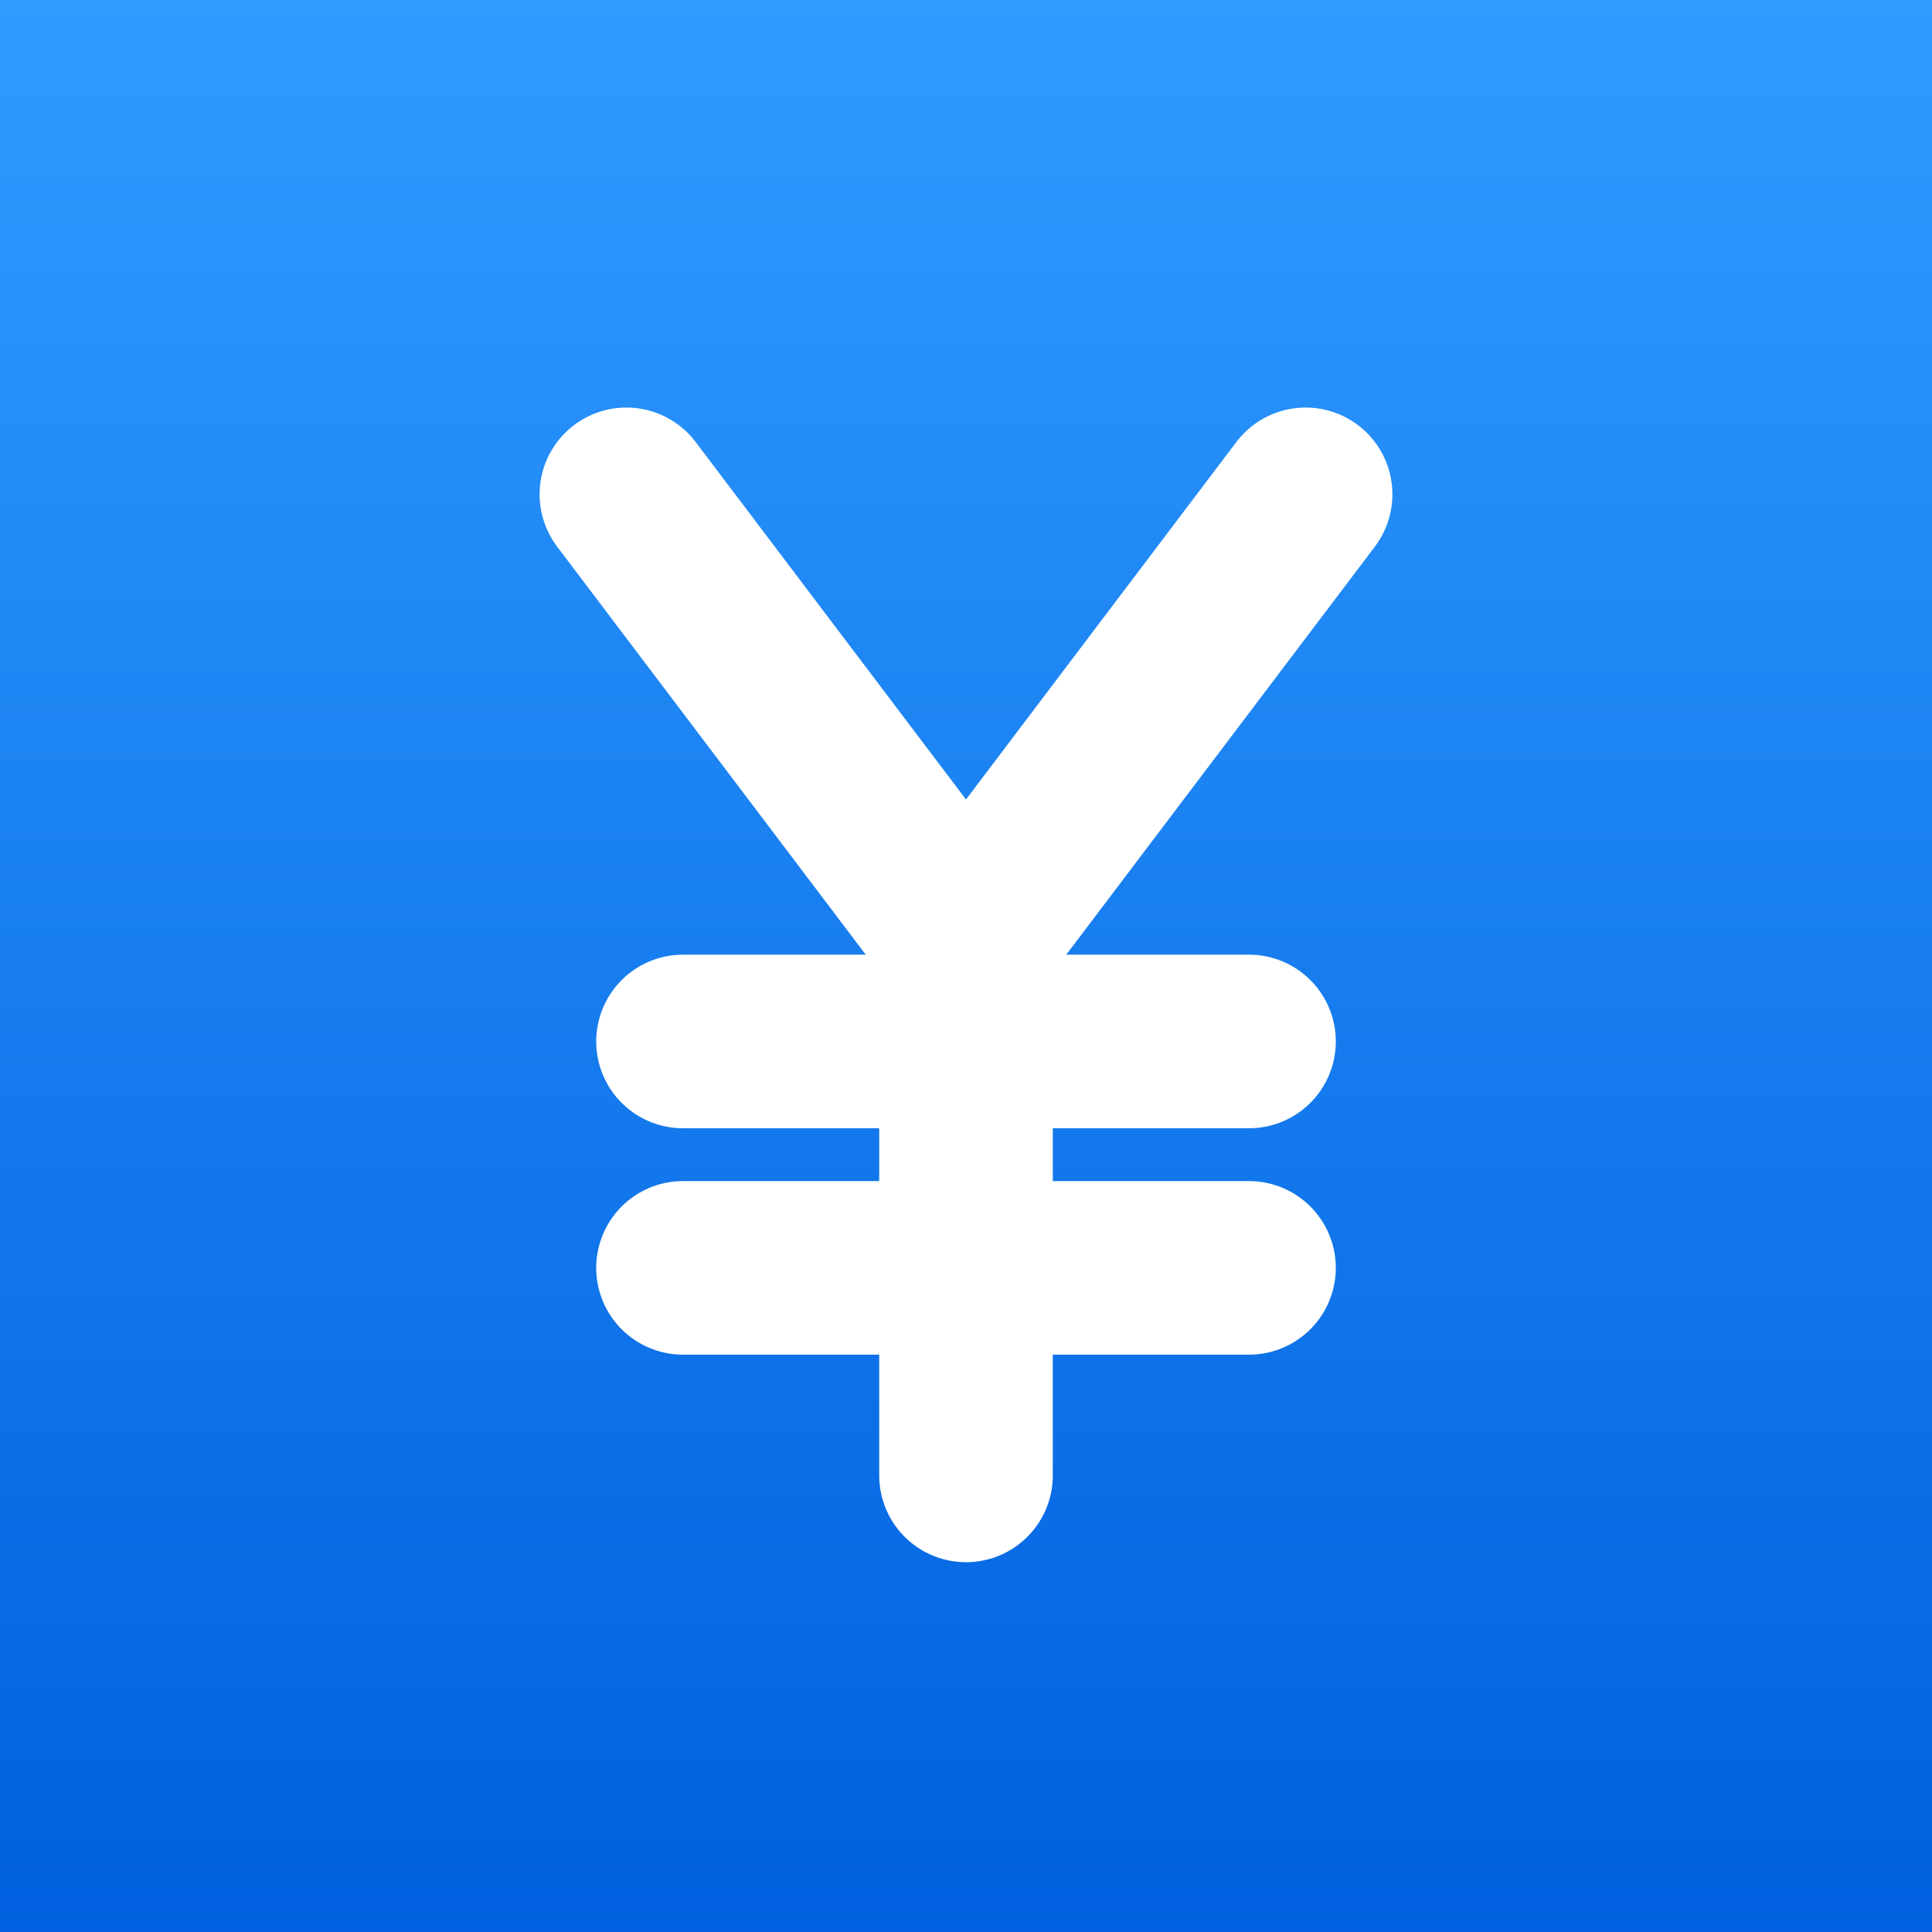
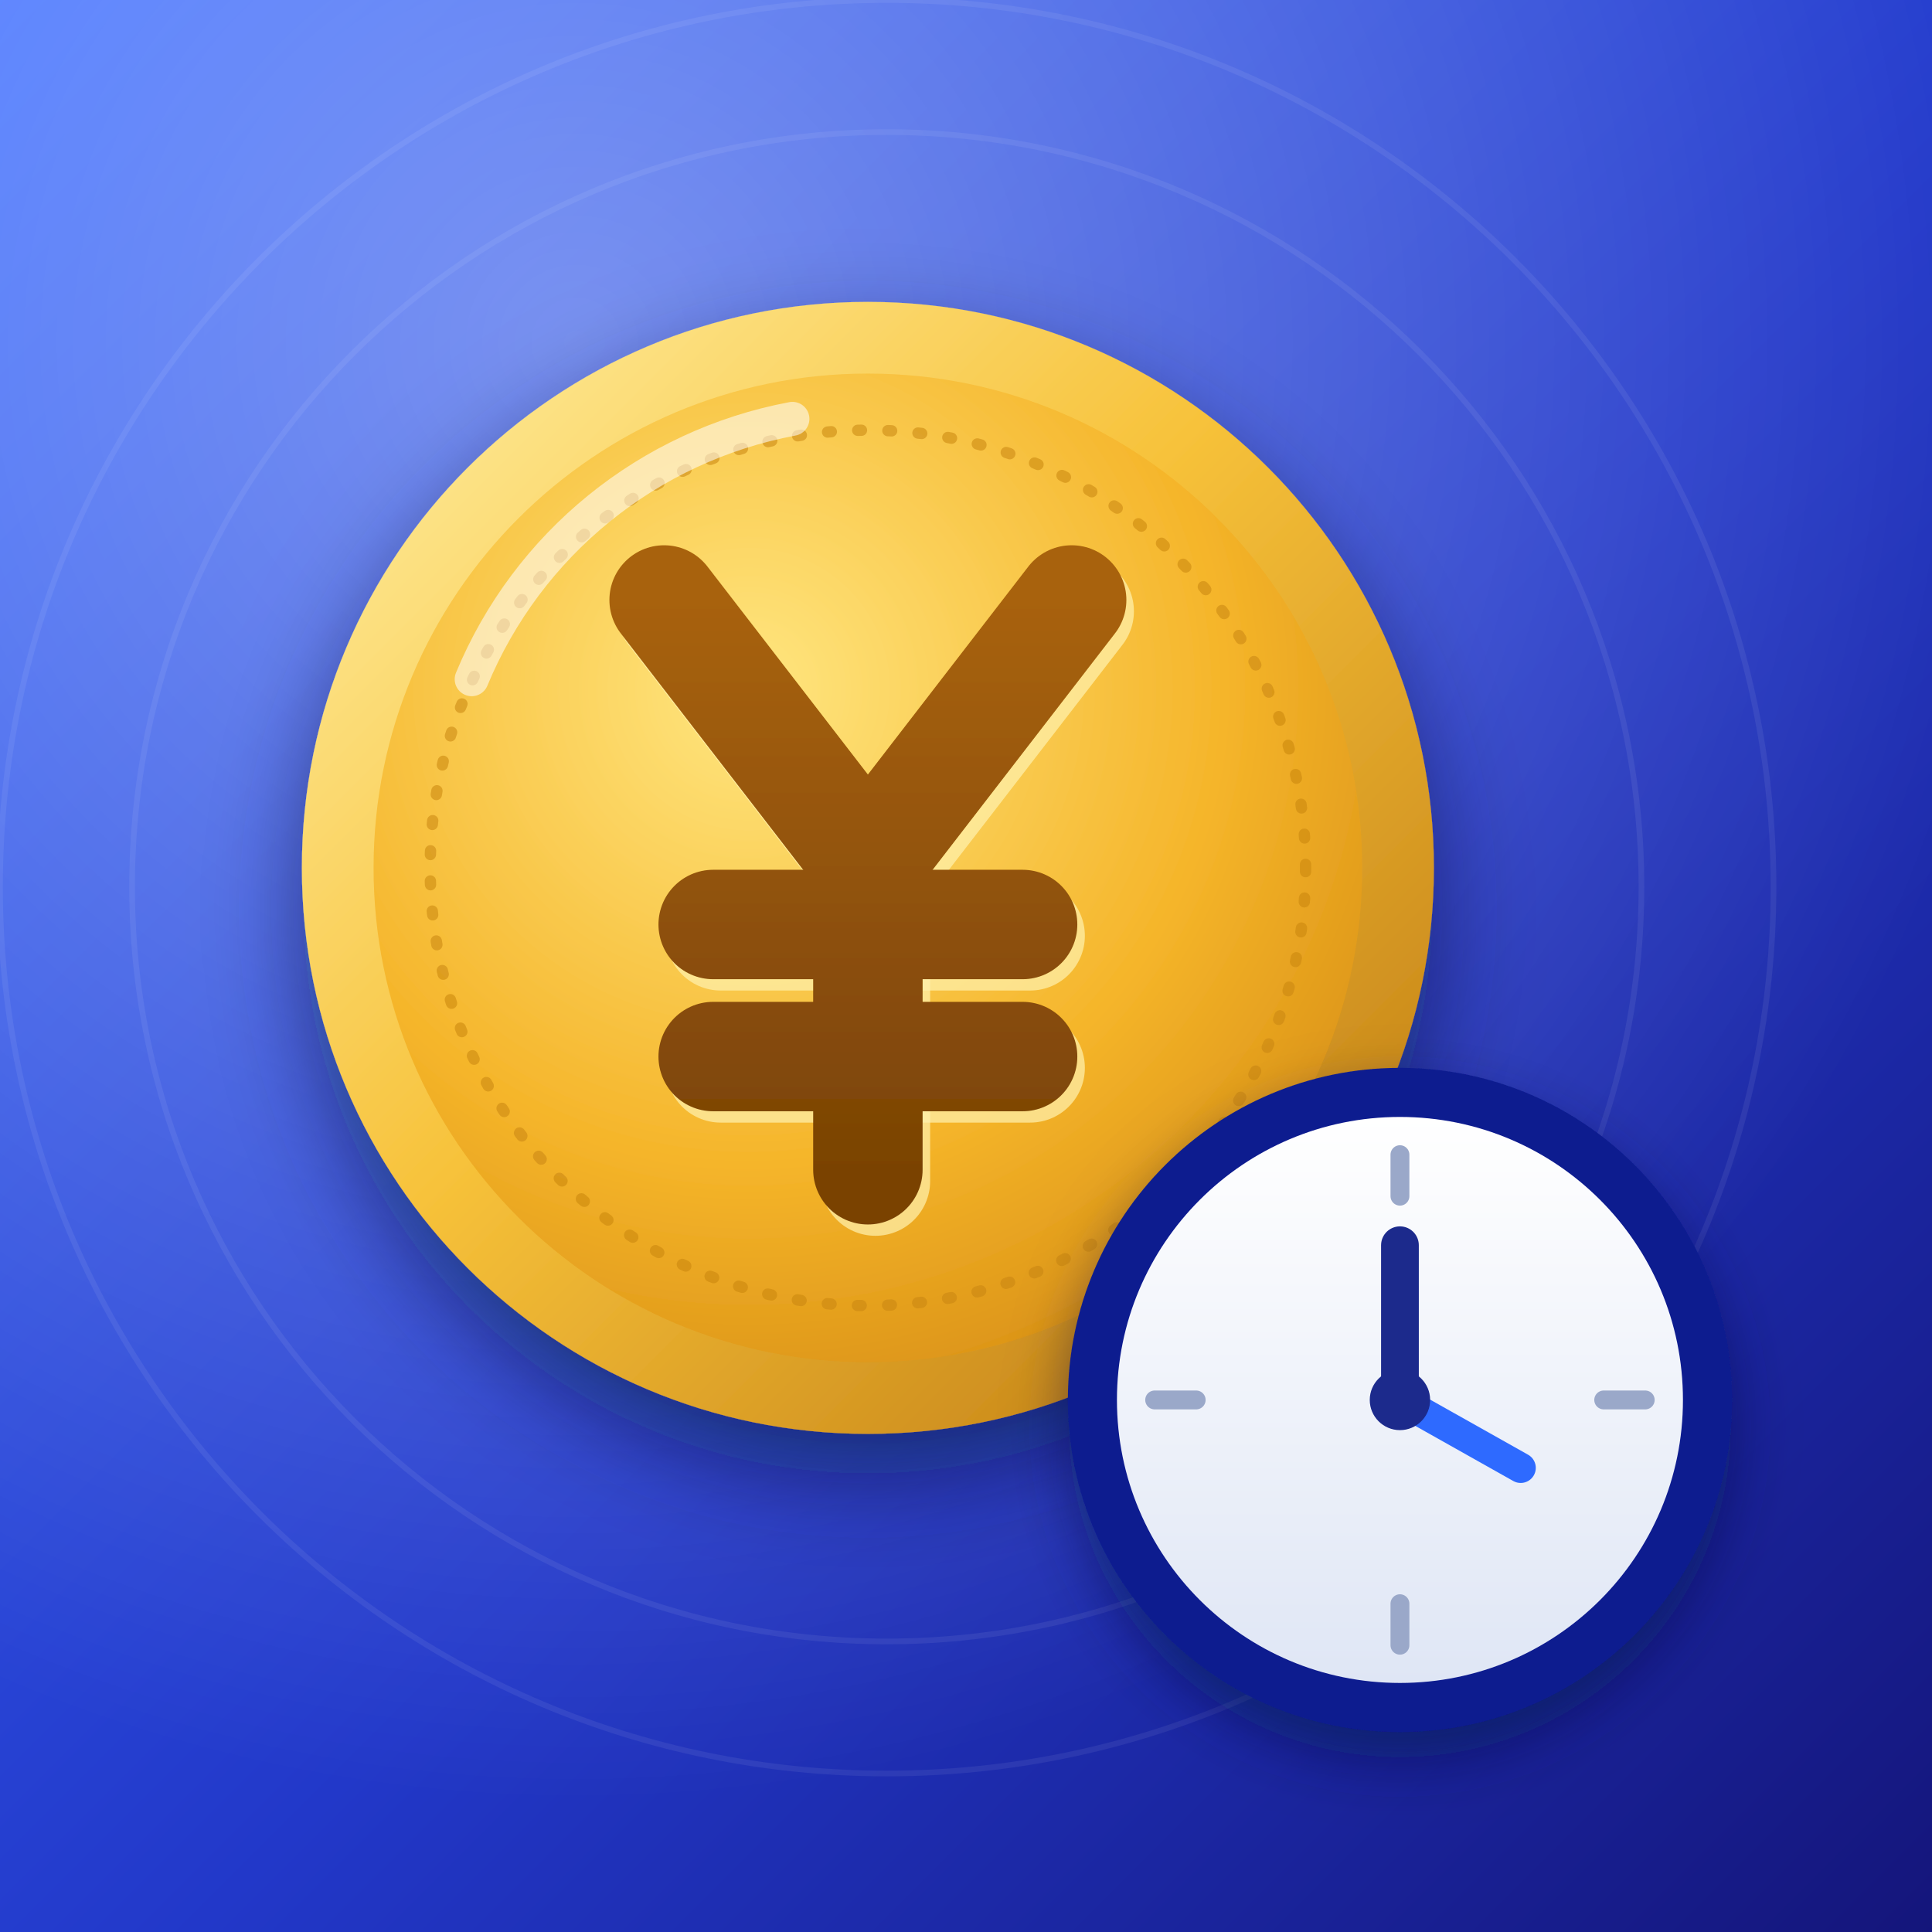
<svg xmlns="http://www.w3.org/2000/svg" viewBox="0 0 1024 1024">
  <defs>
-     <linearGradient id="bg" x1="0" y1="0" x2="0" y2="1">
-       <stop offset="0" stop-color="#2f9bff" />
-       <stop offset="1" stop-color="#0060df" />
+     <linearGradient id="bg" x1="0" y1="0" x2="1" y2="1">
+       <stop offset="0" stop-color="#3b6cff" />
+       <stop offset="0.55" stop-color="#2238c9" />
+       <stop offset="1" stop-color="#14157a" />
    </linearGradient>
+     <radialGradient id="glow" cx="0.3" cy="0.18" r="0.75">
+       <stop offset="0" stop-color="#ffffff" stop-opacity="0.35" />
+       <stop offset="1" stop-color="#ffffff" stop-opacity="0" />
+     </radialGradient>
+     <linearGradient id="rim" x1="0" y1="0" x2="1" y2="1">
+       <stop offset="0" stop-color="#fff1a8" />
+       <stop offset="0.45" stop-color="#f7c23a" />
+       <stop offset="1" stop-color="#b9740f" />
+     </linearGradient>
+     <radialGradient id="face" cx="0.38" cy="0.32" r="0.8">
+       <stop offset="0" stop-color="#ffe680" />
+       <stop offset="0.6" stop-color="#f5b52a" />
+       <stop offset="1" stop-color="#d48a12" />
+     </radialGradient>
+     <linearGradient id="yen" gradientUnits="userSpaceOnUse" x1="0" y1="318" x2="0" y2="620">
+       <stop offset="0" stop-color="#a8620a" />
+       <stop offset="1" stop-color="#7a4306" />
+     </linearGradient>
+     <linearGradient id="clock" x1="0" y1="0" x2="0" y2="1">
+       <stop offset="0" stop-color="#ffffff" />
+       <stop offset="1" stop-color="#dfe6f5" />
+     </linearGradient>
+     <filter id="shadow" x="-30%" y="-30%" width="160%" height="160%">
+       <feDropShadow dx="0" dy="22" stdDeviation="26" flood-color="#060a3a" flood-opacity="0.55" />
+     </filter>
+     <filter id="soft" x="-30%" y="-30%" width="160%" height="160%">
+       <feDropShadow dx="0" dy="14" stdDeviation="16" flood-color="#060a3a" flood-opacity="0.5" />
+     </filter>
  </defs>
  <rect width="1024" height="1024" fill="url(#bg)" />
-   <g fill="none" stroke="#ffffff" stroke-width="92" stroke-linecap="round" stroke-linejoin="round">
-     <path d="M332 262 L512 500 L692 262" />
-     <path d="M512 500 L512 782" />
-     <path d="M362 552 L662 552" />
-     <path d="M362 672 L662 672" />
+   <rect width="1024" height="1024" fill="url(#glow)" />
+   <g fill="none" stroke="#ffffff" stroke-opacity="0.07" stroke-width="3">
+     <circle cx="470" cy="470" r="400" />
+     <circle cx="470" cy="470" r="470" />
+   </g>
+   <g filter="url(#shadow)">
+     <circle cx="460" cy="460" r="300" fill="url(#rim)" />
+     <circle cx="460" cy="460" r="262" fill="url(#face)" />
+     <circle cx="460" cy="460" r="232" fill="none" stroke="#c98510" stroke-opacity="0.55" stroke-width="6" stroke-dasharray="2 14" stroke-linecap="round" />
+     <g fill="none" stroke-linecap="round" stroke-linejoin="round">
+       <g stroke="#fff3b0" stroke-opacity="0.7" stroke-width="58" transform="translate(4 6)">
+         <path d="M352 318 L460 458 L568 318" />
+         <path d="M460 458 L460 620" />
+         <path d="M378 490 L542 490" />
+         <path d="M378 560 L542 560" />
+       </g>
+       <g stroke="url(#yen)" stroke-width="58">
+         <path d="M352 318 L460 458 L568 318" />
+         <path d="M460 458 L460 620" />
+         <path d="M378 490 L542 490" />
+         <path d="M378 560 L542 560" />
+       </g>
+     </g>
+     <path d="M250 360 A230 230 0 0 1 420 222" fill="none" stroke="#ffffff" stroke-opacity="0.55" stroke-width="18" stroke-linecap="round" />
+   </g>
+   <g filter="url(#soft)">
+     <circle cx="742" cy="742" r="176" fill="#0d1a8f" />
+     <circle cx="742" cy="742" r="150" fill="url(#clock)" />
+     <g stroke="#9aa8c9" stroke-width="10" stroke-linecap="round">
+       <path d="M742 612 L742 634" />
+       <path d="M872 742 L850 742" />
+       <path d="M742 872 L742 850" />
+       <path d="M612 742 L634 742" />
+     </g>
+     <path d="M742 742 L742 660" stroke="#1b2a8c" stroke-width="20" stroke-linecap="round" />
+     <path d="M742 742 L806 778" stroke="#2f6bff" stroke-width="16" stroke-linecap="round" />
+     <circle cx="742" cy="742" r="16" fill="#1b2a8c" />
  </g>
</svg>
